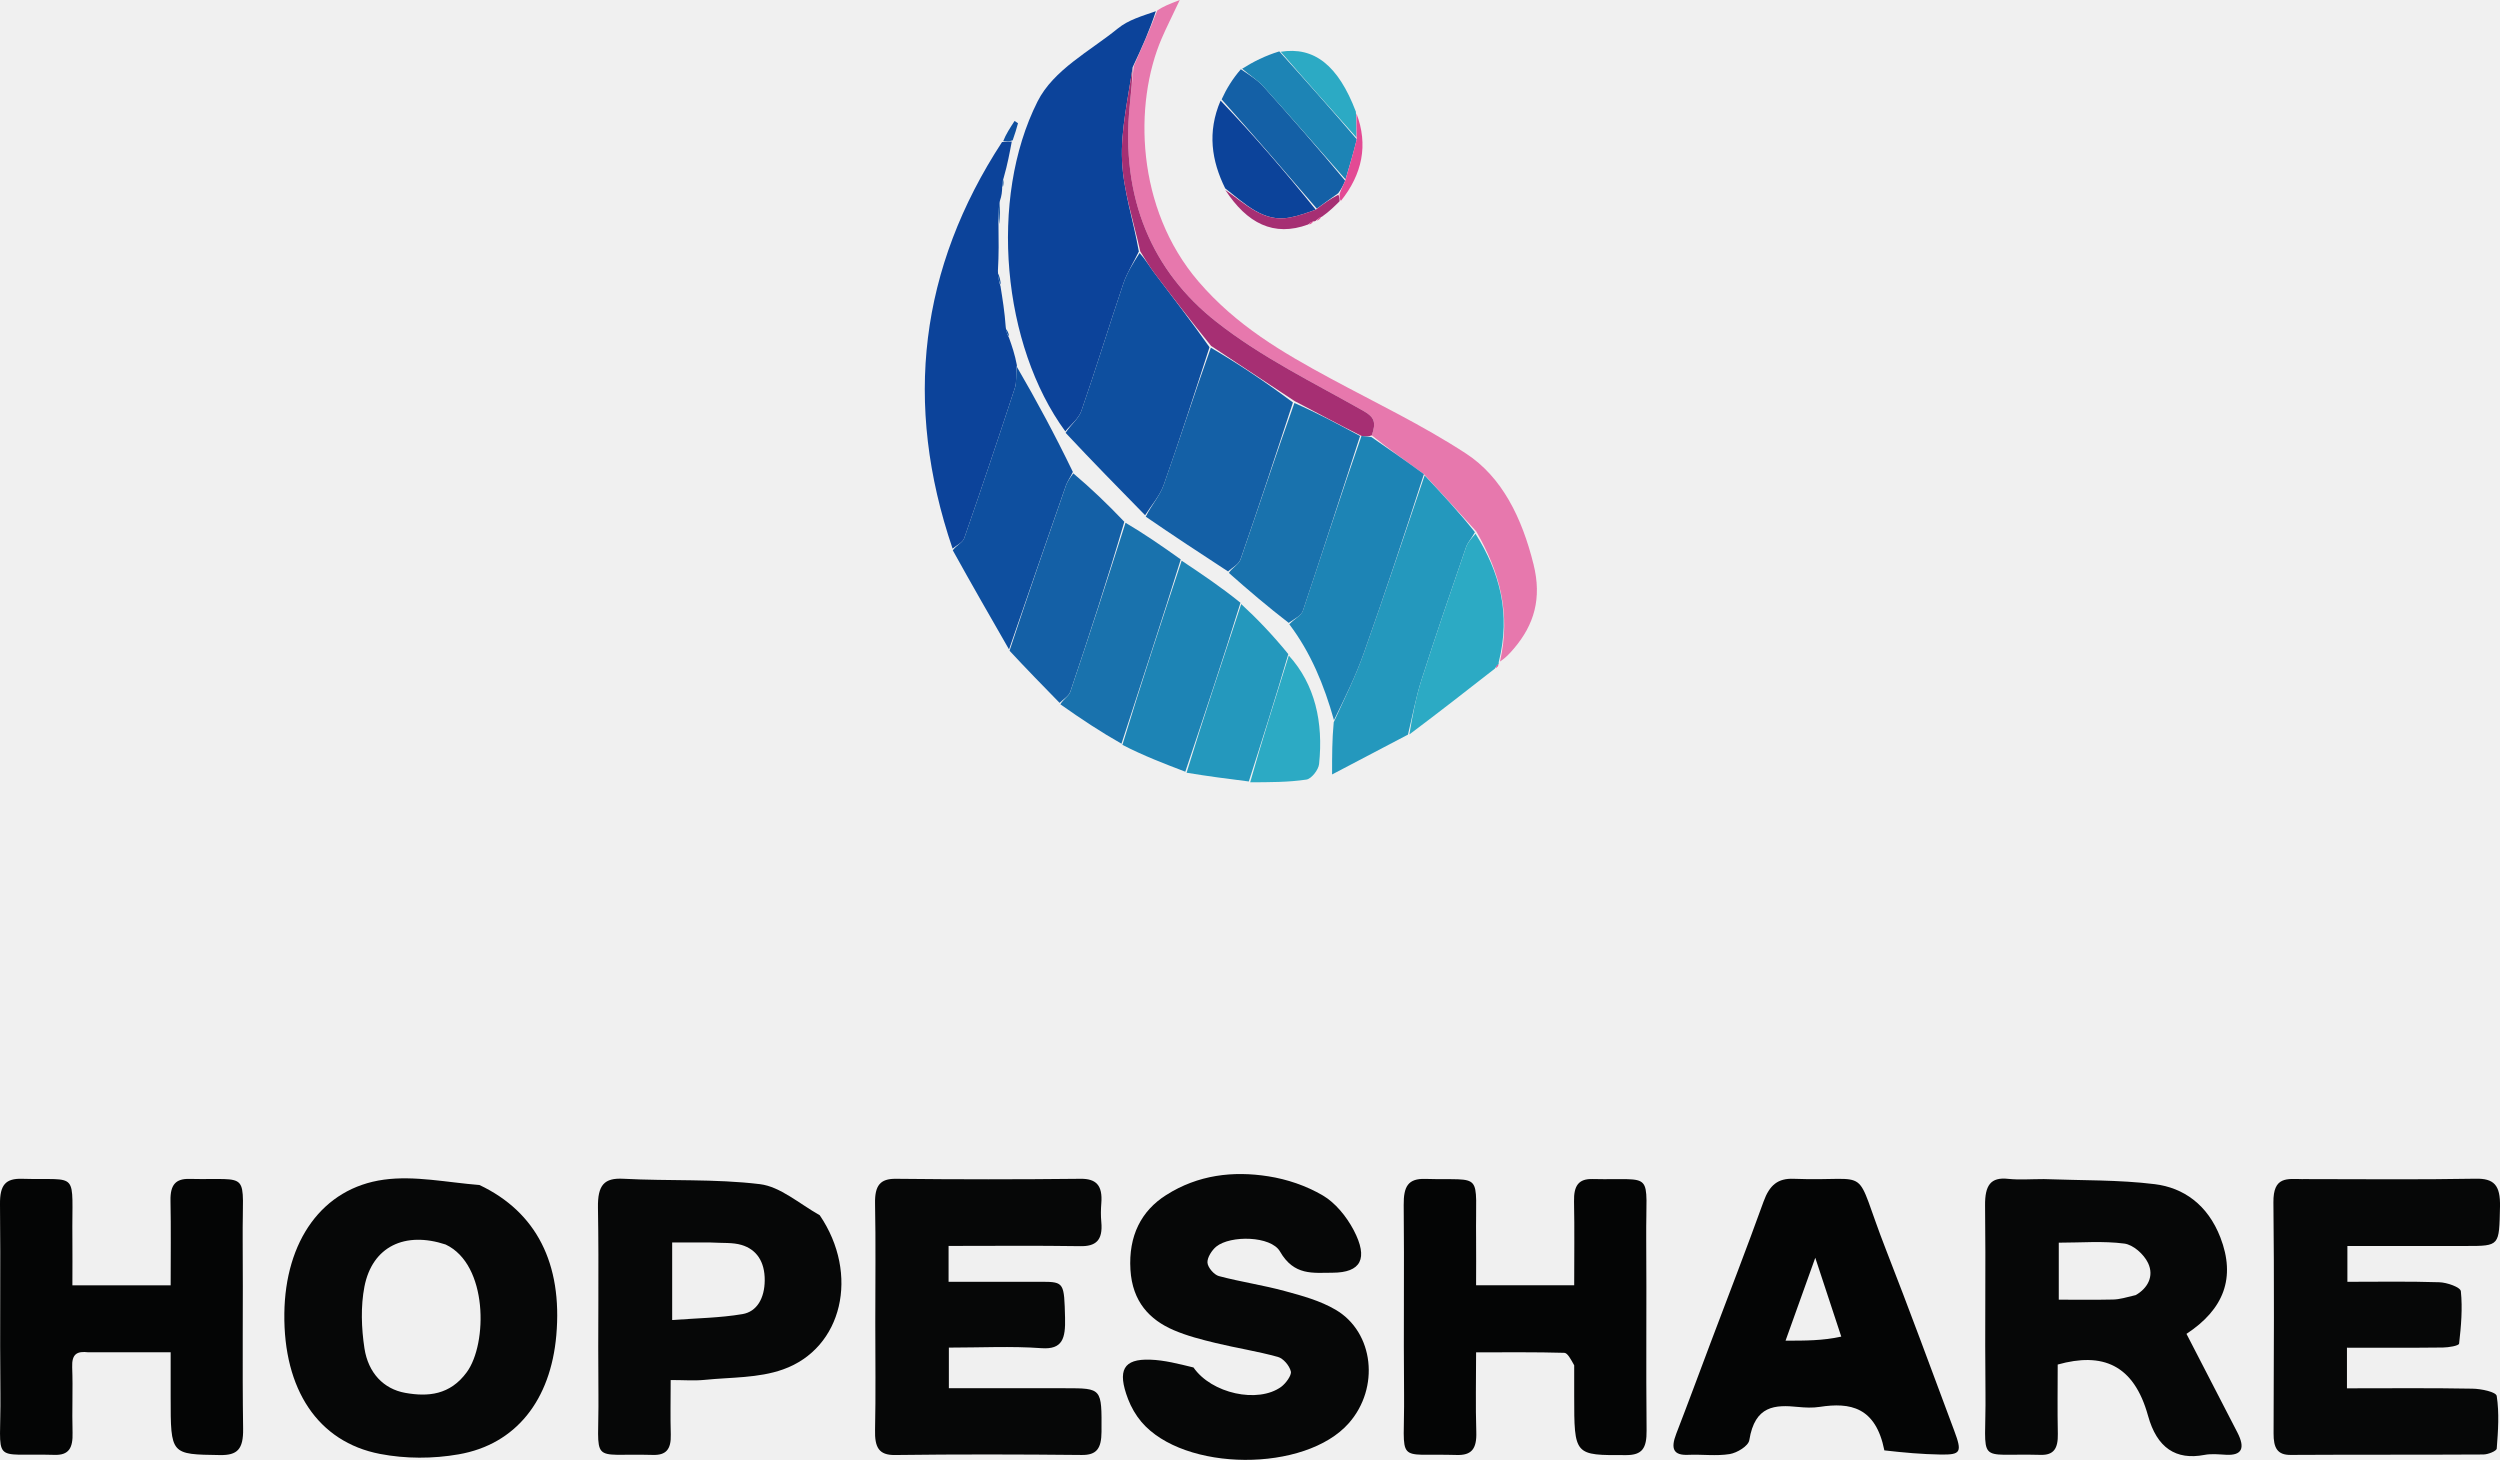
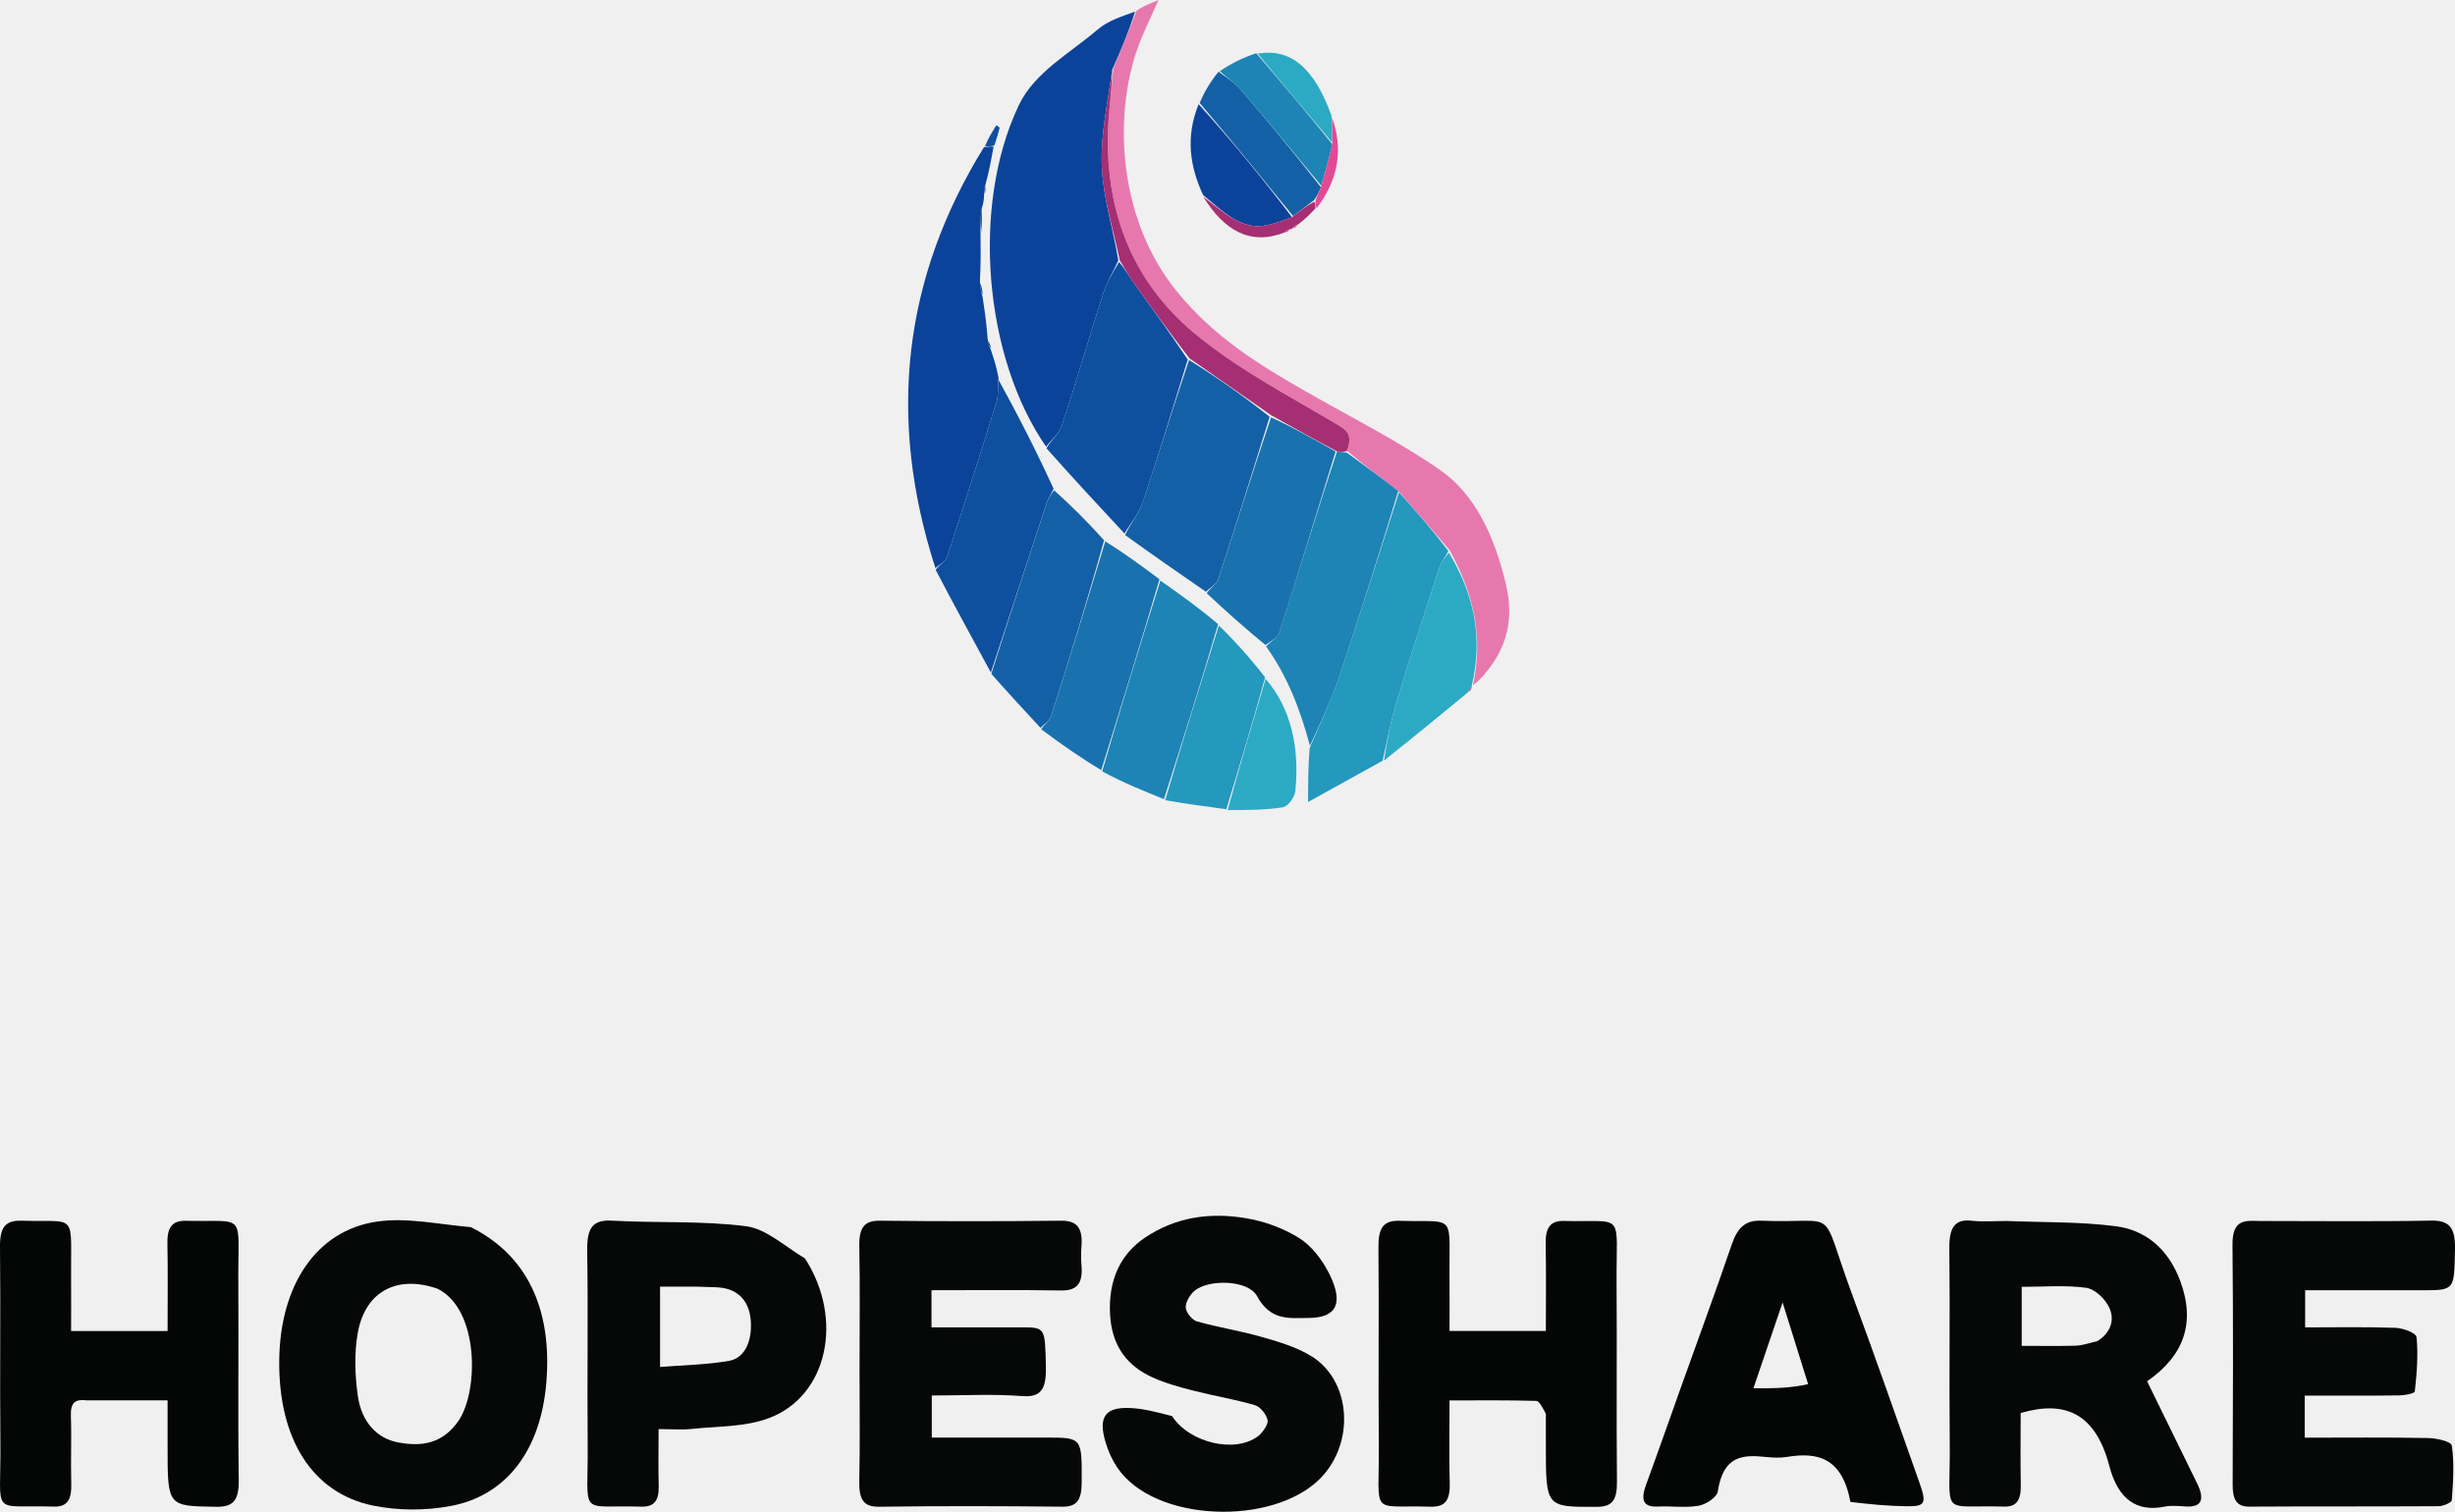
- <svg xmlns="http://www.w3.org/2000/svg" width="137" height="80" viewBox="0 0 137 80" fill="none">
+ <svg xmlns="http://www.w3.org/2000/svg" width="151" height="93" viewBox="0 0 151 93" fill="none">
  <g clip-path="url(#clip0_19_2)">
-     <path d="M112.003 64.614C114.102 64.693 116.104 64.648 118.08 64.892C119.652 65.086 120.98 66.012 121.677 67.813C122.527 70.013 121.873 71.746 119.819 73.096C120.748 74.895 121.679 76.696 122.608 78.498C123.047 79.35 122.866 79.767 121.994 79.722C121.596 79.701 121.185 79.654 120.797 79.73C119.245 80.026 118.201 79.352 117.712 77.582C116.93 74.761 115.207 74.093 112.762 74.777C112.762 75.967 112.742 77.276 112.769 78.579C112.785 79.379 112.546 79.748 111.823 79.727C108.179 79.625 108.849 80.372 108.804 76.298C108.766 72.889 108.824 69.478 108.782 66.067C108.769 64.952 109.088 64.496 110.046 64.601C110.657 64.666 111.278 64.614 112.003 64.614ZM117.04 70.97C117.683 70.603 118.058 69.945 117.716 69.218C117.48 68.718 116.888 68.209 116.413 68.148C115.243 67.996 114.048 68.099 112.821 68.099V71.222C113.854 71.222 114.827 71.237 115.801 71.214C116.158 71.206 116.515 71.098 117.042 70.97H117.04Z" fill="#060707" />
-     <path d="M47.966 72.475C47.966 70.215 47.995 68.083 47.953 65.954C47.933 64.963 48.234 64.591 49.089 64.598C52.464 64.635 55.84 64.635 59.213 64.598C60.061 64.588 60.432 64.947 60.352 65.943C60.325 66.282 60.32 66.628 60.352 66.966C60.448 67.994 60.028 68.303 59.204 68.29C56.818 68.253 54.429 68.277 51.982 68.277V70.241C53.715 70.241 55.409 70.236 57.106 70.241C58.322 70.246 58.316 70.312 58.365 72.215C58.394 73.343 58.231 73.964 57.07 73.88C55.411 73.76 53.739 73.849 51.998 73.849V76.075H54.996C56.121 76.075 57.246 76.075 58.371 76.075C60.403 76.075 60.374 76.075 60.363 78.456C60.358 79.389 60.09 79.74 59.282 79.733C55.871 79.698 52.46 79.691 49.049 79.735C48.154 79.748 47.93 79.31 47.953 78.356C47.995 76.439 47.966 74.52 47.966 72.475Z" fill="#060707" />
-     <path d="M126.202 64.614C129.425 64.614 132.549 64.651 135.669 64.593C136.663 64.575 137.027 64.937 137 66.127C136.951 68.277 137 68.28 135.138 68.28C132.999 68.28 130.859 68.28 128.637 68.28V70.243C130.296 70.243 131.986 70.212 133.676 70.267C134.091 70.28 134.83 70.535 134.855 70.76C134.953 71.701 134.868 72.679 134.759 73.629C134.745 73.749 134.183 73.841 133.872 73.844C132.138 73.865 130.403 73.854 128.613 73.854V76.08C130.941 76.08 133.216 76.056 135.493 76.099C135.96 76.106 136.788 76.274 136.821 76.502C136.964 77.436 136.897 78.422 136.821 79.381C136.81 79.52 136.341 79.706 136.085 79.706C132.564 79.727 129.044 79.709 125.523 79.73C124.798 79.735 124.588 79.342 124.592 78.553C124.608 74.331 124.63 70.112 124.583 65.894C124.568 64.449 125.333 64.604 126.208 64.617L126.202 64.614Z" fill="#060707" />
-     <path d="M26.276 64.939C29.399 66.418 30.83 69.255 30.486 73.175C30.176 76.72 28.283 79.15 25.133 79.698C23.724 79.945 22.226 79.945 20.822 79.675C17.413 79.017 15.533 76.13 15.582 71.984C15.627 68.015 17.654 65.107 21.041 64.645C22.728 64.415 24.476 64.795 26.276 64.939ZM24.427 68.201C22.188 67.462 20.402 68.306 19.971 70.506C19.762 71.581 19.804 72.787 19.971 73.885C20.181 75.249 21.032 76.119 22.206 76.329C23.45 76.552 24.664 76.452 25.581 75.194C26.72 73.634 26.749 69.297 24.423 68.201H24.427Z" fill="#060707" />
-     <path d="M65.401 74.934C66.388 76.368 68.935 76.922 70.208 75.999C70.456 75.818 70.788 75.37 70.739 75.157C70.661 74.829 70.319 74.439 70.031 74.36C68.906 74.048 67.752 73.872 66.62 73.597C65.841 73.408 65.055 73.209 64.312 72.889C63.006 72.325 62.053 71.34 61.948 69.578C61.836 67.721 62.542 66.353 63.903 65.49C65.656 64.376 67.573 64.158 69.505 64.462C70.527 64.622 71.574 64.973 72.494 65.513C73.166 65.907 73.782 66.651 74.182 67.412C75.003 68.98 74.577 69.74 73.023 69.745C71.954 69.748 70.913 69.921 70.143 68.581C69.65 67.724 67.437 67.682 66.654 68.311C66.417 68.502 66.147 68.917 66.169 69.197C66.192 69.47 66.538 69.861 66.794 69.929C67.993 70.249 69.219 70.424 70.415 70.752C71.362 71.009 72.34 71.274 73.197 71.777C75.298 73.015 75.615 76.059 73.918 77.986C71.534 80.7 64.879 80.669 62.546 77.915C62.247 77.561 61.99 77.121 61.816 76.665C61.216 75.086 61.559 74.457 63.033 74.51C63.805 74.536 64.575 74.735 65.401 74.937V74.934Z" fill="#060707" />
-     <path d="M4.847 74.106C4.215 74.032 3.929 74.195 3.956 74.926C4.001 76.117 3.941 77.315 3.976 78.505C4.001 79.358 3.769 79.751 2.985 79.727C-0.591 79.622 0.065 80.338 0.023 76.358C-0.015 72.905 0.04 69.452 0 65.999C-0.013 64.934 0.306 64.572 1.206 64.598C4.414 64.693 3.927 64.077 3.967 67.858C3.976 68.699 3.967 69.541 3.967 70.435H9.352C9.352 68.849 9.374 67.323 9.343 65.799C9.325 64.916 9.635 64.588 10.381 64.604C13.821 64.682 13.27 64.066 13.299 67.931C13.326 71.384 13.272 74.837 13.323 78.29C13.341 79.431 13 79.751 12.06 79.738C9.352 79.696 9.352 79.738 9.352 76.568V74.103C7.827 74.103 6.392 74.103 4.847 74.103V74.106Z" fill="#040505" />
-     <path d="M86.263 74.814C86.083 74.494 85.906 74.14 85.723 74.135C84.167 74.09 82.609 74.108 80.89 74.108C80.89 75.613 80.856 77.042 80.901 78.471C80.932 79.421 80.627 79.756 79.823 79.733C76.376 79.63 76.981 80.323 76.943 76.392C76.91 72.939 76.959 69.486 76.923 66.035C76.912 65.01 77.168 64.577 78.102 64.604C81.354 64.701 80.848 64.108 80.89 67.834C80.899 68.678 80.89 69.522 80.89 70.432H86.266C86.266 68.883 86.288 67.359 86.257 65.836C86.239 64.971 86.509 64.593 87.27 64.611C90.735 64.693 90.184 64.056 90.213 67.902C90.239 71.397 90.197 74.892 90.233 78.388C90.244 79.371 89.989 79.738 89.117 79.74C86.266 79.748 86.266 79.785 86.266 76.476C86.266 75.965 86.266 75.453 86.266 74.816L86.263 74.814Z" fill="#040505" />
-     <path d="M103.263 79.481C102.788 77.095 101.388 76.841 99.723 77.097C99.332 77.158 98.924 77.139 98.528 77.1C97.276 76.974 96.167 77.013 95.863 78.917C95.809 79.25 95.184 79.617 94.789 79.683C94.043 79.803 93.271 79.691 92.51 79.725C91.719 79.759 91.534 79.41 91.858 78.571C92.503 76.906 93.121 75.228 93.751 73.555C94.718 70.988 95.711 68.434 96.642 65.849C96.972 64.934 97.435 64.564 98.292 64.598C102.757 64.771 101.471 63.67 103.353 68.487C104.636 71.772 105.858 75.092 107.092 78.403C107.534 79.586 107.458 79.725 106.342 79.709C105.337 79.693 104.333 79.604 103.263 79.481ZM100.902 73.248C100.464 71.922 100.029 70.595 99.477 68.925C98.854 70.663 98.359 72.042 97.848 73.469C98.933 73.469 99.897 73.469 100.902 73.246V73.248Z" fill="#040505" />
-     <path d="M44.921 66.594C47.113 69.819 46.178 73.885 42.912 75.044C41.557 75.527 40.059 75.469 38.621 75.616C38.052 75.674 37.474 75.626 36.753 75.626C36.753 76.683 36.73 77.648 36.759 78.613C36.784 79.439 36.487 79.748 35.786 79.73C32.207 79.63 32.835 80.351 32.794 76.4C32.761 72.994 32.826 69.585 32.768 66.179C32.748 64.931 33.114 64.541 34.158 64.596C36.654 64.729 39.168 64.591 41.646 64.892C42.756 65.028 43.796 65.959 44.923 66.596M38.92 68.088H36.835V72.338C38.181 72.236 39.447 72.223 40.686 72.013C41.479 71.88 41.898 71.145 41.907 70.17C41.916 69.134 41.456 68.466 40.633 68.222C40.15 68.08 39.63 68.128 38.92 68.088Z" fill="#060707" />
-     <path d="M58.378 23.637C54.927 18.933 54.17 10.897 56.856 5.564C57.735 3.818 59.718 2.813 61.254 1.563C61.836 1.088 62.577 0.881 63.341 0.614C63.002 1.657 62.566 2.638 62.068 3.684C61.814 5.435 61.414 7.132 61.488 8.802C61.559 10.446 62.106 12.061 62.408 13.784C62.097 14.426 61.76 14.943 61.564 15.527C60.78 17.848 60.061 20.203 59.26 22.515C59.106 22.956 58.679 23.265 58.38 23.637H58.378Z" fill="#0C439A" />
-     <path d="M54.717 12.36C54.728 13.136 54.739 13.91 54.686 14.846C54.69 15.234 54.759 15.462 54.829 15.693C54.94 16.387 55.054 17.082 55.114 17.921C55.141 18.212 55.217 18.359 55.293 18.506C55.454 18.96 55.612 19.413 55.726 20.016C55.663 20.53 55.724 20.929 55.617 21.254C54.715 24.01 53.793 26.755 52.842 29.487C52.755 29.739 52.42 29.875 52.201 30.064C49.482 22.082 50.415 14.681 54.911 7.785C55.193 7.751 55.318 7.753 55.445 7.756C55.329 8.375 55.215 8.996 55.005 9.728C54.913 9.998 54.916 10.155 54.918 10.31C54.909 10.506 54.9 10.703 54.791 11.02C54.699 11.547 54.708 11.956 54.717 12.363V12.36Z" fill="#0C439A" />
-     <path d="M62.129 3.621C62.564 2.64 62.999 1.657 63.414 0.582C63.723 0.359 64.049 0.233 64.651 0C64.232 0.891 63.928 1.487 63.662 2.103C62.117 5.692 62.249 11.427 65.671 15.42C67.759 17.856 70.295 19.322 72.896 20.73C75.389 22.077 77.948 23.294 80.341 24.857C82.305 26.139 83.401 28.36 84.038 30.927C84.502 32.799 84.069 34.238 82.966 35.536C82.736 35.806 82.495 36.066 82.198 36.255C82.81 33.598 82.169 31.33 80.901 29.123C79.937 28.048 79.004 27.051 78.03 25.984C77.046 25.26 76.099 24.608 75.173 23.858C75.425 23.15 75.316 22.859 74.733 22.528C72.005 20.979 69.159 19.605 66.658 17.638C63.164 14.888 61.385 10.881 61.912 5.761C61.986 5.05 62.057 4.337 62.129 3.624V3.621Z" fill="#E34A94" fill-opacity="0.72" />
-     <path d="M58.394 23.724C58.677 23.268 59.104 22.958 59.258 22.518C60.059 20.205 60.778 17.853 61.562 15.53C61.758 14.948 62.095 14.429 62.45 13.865C62.769 14.216 62.988 14.599 63.245 14.94C64.254 16.277 65.276 17.602 66.281 19.028C65.442 21.608 64.645 24.104 63.774 26.566C63.555 27.182 63.1 27.68 62.752 28.234C61.305 26.758 59.858 25.284 58.396 23.721L58.394 23.724Z" fill="#0E4F9F" />
-     <path d="M62.787 28.312C63.097 27.683 63.555 27.182 63.772 26.566C64.642 24.107 65.439 21.611 66.355 19.054C67.92 19.972 69.393 20.963 70.853 22.056C69.893 24.99 68.96 27.827 67.982 30.646C67.884 30.932 67.533 31.094 67.299 31.317C65.808 30.342 64.314 29.364 62.785 28.312H62.787Z" fill="#1460A6" />
-     <path d="M78.07 26.052C79.004 27.049 79.937 28.045 80.825 29.165C80.631 29.518 80.428 29.723 80.339 29.983C79.508 32.405 78.675 34.825 77.894 37.269C77.584 38.237 77.398 39.262 77.155 40.258C75.822 40.958 74.492 41.656 72.998 42.44C72.998 41.37 72.998 40.539 73.088 39.579C73.699 38.237 74.289 37.054 74.733 35.803C75.88 32.571 76.963 29.303 78.07 26.052Z" fill="#2498BD" />
-     <path d="M78.03 25.982C76.963 29.303 75.88 32.568 74.733 35.803C74.289 37.057 73.702 38.237 73.101 39.464C72.559 37.529 71.824 35.756 70.654 34.209C70.945 33.903 71.304 33.743 71.4 33.462C72.467 30.282 73.494 27.083 74.61 23.889C74.845 23.907 75.001 23.931 75.155 23.952C76.099 24.605 77.046 25.26 78.03 25.984V25.982Z" fill="#1D84B5" />
-     <path d="M52.214 30.156C52.422 29.872 52.755 29.736 52.842 29.484C53.793 26.752 54.715 24.007 55.617 21.251C55.724 20.926 55.661 20.528 55.726 20.105C56.795 21.944 57.818 23.842 58.793 25.861C58.633 26.191 58.49 26.383 58.412 26.605C57.367 29.597 56.333 32.594 55.295 35.589C54.273 33.808 53.248 32.03 52.212 30.156H52.214Z" fill="#0E4F9F" />
-     <path d="M74.532 23.892C73.494 27.085 72.467 30.284 71.4 33.465C71.306 33.745 70.945 33.905 70.621 34.133C69.482 33.255 68.431 32.361 67.341 31.396C67.536 31.1 67.886 30.934 67.984 30.651C68.96 27.833 69.895 24.996 70.933 22.085C72.195 22.636 73.365 23.265 74.532 23.894V23.892Z" fill="#1972AD" />
-     <path d="M55.322 35.662C56.336 32.594 57.371 29.597 58.414 26.605C58.492 26.383 58.635 26.191 58.818 25.942C59.776 26.75 60.664 27.597 61.613 28.593C60.673 31.797 59.677 34.86 58.653 37.904C58.566 38.158 58.267 38.315 58.066 38.517C57.159 37.589 56.251 36.661 55.322 35.659V35.662Z" fill="#1460A6" />
-     <path d="M64.754 30.725C65.821 31.438 66.886 32.148 67.978 33.032C66.986 36.231 65.971 39.262 64.955 42.29C63.819 41.855 62.68 41.422 61.508 40.819C62.566 37.343 63.66 34.034 64.756 30.722L64.754 30.725Z" fill="#1D84B5" />
-     <path d="M64.705 30.657C63.66 34.034 62.564 37.343 61.457 40.754C60.345 40.127 59.247 39.401 58.108 38.596C58.269 38.315 58.57 38.161 58.655 37.906C59.682 34.86 60.675 31.8 61.68 28.648C62.673 29.233 63.664 29.912 64.705 30.657Z" fill="#1972AD" />
-     <path d="M65.024 42.345C65.971 39.259 66.986 36.231 68.018 33.103C68.882 33.895 69.732 34.783 70.599 35.845C69.889 38.286 69.161 40.557 68.435 42.825C67.321 42.684 66.21 42.542 65.024 42.345Z" fill="#2498BD" />
-     <path d="M77.233 40.25C77.398 39.259 77.584 38.237 77.894 37.269C78.675 34.825 79.508 32.405 80.339 29.983C80.428 29.723 80.631 29.518 80.856 29.246C82.167 31.33 82.808 33.598 82.129 36.289C82.122 36.396 82.142 36.409 82.093 36.412C82.006 36.488 81.966 36.561 81.924 36.635C80.385 37.838 78.847 39.039 77.231 40.25H77.233Z" fill="#2CAAC4" />
-     <path d="M67.143 10.328C66.395 8.813 66.149 7.239 66.888 5.514C68.739 7.449 70.451 9.442 72.101 11.492C71.585 11.678 71.134 11.833 70.677 11.922C69.239 12.203 68.223 11.157 67.143 10.325V10.328Z" fill="#0C439A" />
-     <path d="M68.509 42.872C69.161 40.557 69.886 38.289 70.627 35.922C72.065 37.51 72.525 39.577 72.286 41.868C72.253 42.193 71.86 42.681 71.594 42.72C70.601 42.87 69.589 42.864 68.509 42.87V42.872Z" fill="#2CAAC4" />
-     <path d="M72.163 11.435C70.451 9.444 68.737 7.452 66.946 5.446C67.205 4.874 67.544 4.318 68 3.794C68.496 4.132 68.913 4.384 69.241 4.748C70.752 6.424 72.237 8.131 73.715 9.906C73.599 10.176 73.498 10.365 73.333 10.59C72.9 10.894 72.529 11.162 72.161 11.432L72.163 11.435Z" fill="#1460A6" />
-     <path d="M73.733 9.827C72.237 8.131 70.752 6.424 69.241 4.748C68.913 4.384 68.496 4.132 68.069 3.768C68.683 3.377 69.346 3.049 70.105 2.816C71.581 4.455 72.958 5.994 74.351 7.633C74.155 8.43 73.945 9.127 73.735 9.827H73.733Z" fill="#1D84B5" />
-     <path d="M74.336 7.536C72.958 5.997 71.579 4.455 70.183 2.837C72.009 2.543 73.333 3.569 74.302 6.12C74.336 6.715 74.336 7.124 74.336 7.536Z" fill="#2CAAC4" />
-     <path d="M72.099 11.495C72.532 11.165 72.9 10.897 73.342 10.672C73.414 10.818 73.411 10.923 73.409 11.028C73.137 11.301 72.867 11.573 72.456 11.865C72.246 11.956 72.177 12.027 72.105 12.098C72.105 12.098 72.067 12.137 71.976 12.132C71.817 12.184 71.75 12.245 71.686 12.302C69.799 13 68.335 12.234 67.147 10.412C68.225 11.157 69.239 12.203 70.677 11.922C71.134 11.833 71.585 11.678 72.101 11.492L72.099 11.495Z" fill="#A62F73" />
-     <path d="M73.481 11.007C73.409 10.923 73.411 10.818 73.407 10.635C73.498 10.367 73.599 10.179 73.715 9.909C73.943 9.13 74.153 8.43 74.349 7.635C74.336 7.127 74.338 6.718 74.331 6.214C74.994 7.945 74.648 9.549 73.481 11.01V11.007Z" fill="#E34A94" />
-     <path d="M55.494 7.69C55.32 7.751 55.193 7.748 54.974 7.738C55.119 7.363 55.36 6.996 55.599 6.628C55.661 6.67 55.724 6.712 55.786 6.754C55.706 7.045 55.623 7.336 55.494 7.69Z" fill="#0E4F9F" />
-     <path d="M54.755 12.279C54.71 11.954 54.701 11.547 54.757 11.109C54.814 11.453 54.802 11.825 54.755 12.279Z" fill="#0E4F9F" />
-     <path d="M54.846 15.611C54.759 15.462 54.69 15.234 54.675 14.961C54.773 15.121 54.82 15.328 54.846 15.611Z" fill="#0E4F9F" />
-     <path d="M54.958 10.257C54.916 10.152 54.913 9.995 54.96 9.819C55.007 9.935 55.003 10.071 54.958 10.257Z" fill="#0E4F9F" />
-     <path d="M55.304 18.433C55.217 18.357 55.141 18.21 55.112 18.024C55.21 18.11 55.262 18.236 55.304 18.433Z" fill="#0E4F9F" />
-     <path d="M72.177 12.095C72.177 12.027 72.246 11.954 72.387 11.878C72.387 11.946 72.32 12.019 72.177 12.095Z" fill="#E34A94" />
-     <path d="M81.975 36.608C81.966 36.559 82.007 36.485 82.101 36.399C82.13 36.467 82.085 36.532 81.975 36.608Z" fill="#E34A94" />
-     <path d="M71.748 12.308C71.748 12.242 71.817 12.184 71.949 12.127C71.949 12.19 71.88 12.253 71.748 12.308Z" fill="#E34A94" />
-     <path d="M74.61 23.889C73.362 23.262 72.195 22.633 70.947 21.98C69.393 20.963 67.92 19.972 66.37 18.957C65.276 17.604 64.254 16.28 63.245 14.943C62.986 14.602 62.769 14.219 62.488 13.776C62.106 12.069 61.557 10.451 61.486 8.807C61.414 7.137 61.812 5.438 62.066 3.689C62.057 4.337 61.986 5.05 61.912 5.761C61.388 10.881 63.164 14.89 66.658 17.638C69.159 19.605 72.005 20.979 74.733 22.528C75.316 22.859 75.425 23.15 75.173 23.858C75.001 23.931 74.845 23.91 74.61 23.889Z" fill="#A62F73" />
+     <path d="M123.449 75.114C125.762 75.205 127.969 75.153 130.147 75.437C131.879 75.662 133.343 76.739 134.111 78.832C135.048 81.39 134.327 83.405 132.063 84.974C133.087 87.065 134.113 89.159 135.137 91.253C135.621 92.244 135.422 92.729 134.46 92.677C134.022 92.653 133.569 92.598 133.141 92.686C131.431 93.031 130.28 92.247 129.741 90.19C128.88 86.91 126.98 86.133 124.286 86.928C124.286 88.312 124.264 89.833 124.293 91.348C124.31 92.278 124.047 92.707 123.25 92.683C119.234 92.564 119.972 93.433 119.923 88.696C119.881 84.734 119.945 80.768 119.898 76.802C119.884 75.507 120.236 74.977 121.291 75.099C121.965 75.175 122.649 75.114 123.449 75.114ZM129 82.502C129.709 82.076 130.122 81.311 129.746 80.466C129.485 79.884 128.833 79.293 128.309 79.223C127.019 79.046 125.703 79.165 124.35 79.165V82.795C125.489 82.795 126.562 82.813 127.634 82.786C128.028 82.777 128.422 82.652 129.003 82.502H129Z" fill="#060707" />
+     <path d="M52.868 84.252C52.868 81.625 52.9 79.147 52.853 76.671C52.831 75.519 53.163 75.086 54.105 75.096C57.826 75.138 61.546 75.138 65.264 75.096C66.199 75.083 66.608 75.501 66.519 76.659C66.489 77.052 66.484 77.455 66.519 77.848C66.625 79.043 66.162 79.403 65.254 79.387C62.624 79.345 59.991 79.372 57.294 79.372V81.655C59.204 81.655 61.071 81.649 62.941 81.655C64.282 81.661 64.275 81.737 64.329 83.95C64.361 85.261 64.181 85.983 62.902 85.886C61.074 85.746 59.231 85.849 57.312 85.849V88.437H60.616C61.856 88.437 63.096 88.437 64.336 88.437C66.576 88.437 66.543 88.437 66.531 91.205C66.526 92.29 66.231 92.698 65.34 92.689C61.581 92.65 57.821 92.64 54.061 92.692C53.074 92.707 52.828 92.198 52.853 91.089C52.9 88.861 52.868 86.629 52.868 84.252Z" fill="#060707" />
+     <path d="M139.098 75.114C142.651 75.114 146.094 75.156 149.533 75.09C150.628 75.068 151.03 75.489 151 76.873C150.946 79.372 151 79.375 148.948 79.375C146.591 79.375 144.231 79.375 141.783 79.375V81.658C143.611 81.658 145.474 81.621 147.336 81.686C147.794 81.701 148.608 81.996 148.635 82.259C148.744 83.353 148.65 84.49 148.53 85.593C148.515 85.733 147.895 85.84 147.553 85.843C145.641 85.868 143.729 85.855 141.756 85.855V88.443C144.322 88.443 146.829 88.416 149.339 88.465C149.853 88.474 150.766 88.669 150.803 88.934C150.961 90.019 150.887 91.165 150.803 92.281C150.791 92.442 150.274 92.659 149.991 92.659C146.111 92.683 142.231 92.662 138.35 92.686C137.551 92.692 137.319 92.235 137.324 91.317C137.341 86.41 137.366 81.506 137.314 76.601C137.297 74.922 138.141 75.102 139.106 75.117L139.098 75.114Z" fill="#060707" />
+     <path d="M28.961 75.492C32.403 77.211 33.98 80.509 33.602 85.066C33.26 89.187 31.173 92.012 27.701 92.65C26.148 92.936 24.497 92.936 22.95 92.622C19.192 91.857 17.121 88.501 17.175 83.682C17.224 79.067 19.458 75.687 23.191 75.15C25.051 74.882 26.978 75.324 28.961 75.492ZM26.924 79.284C24.456 78.424 22.487 79.406 22.012 81.963C21.781 83.213 21.828 84.615 22.012 85.892C22.244 87.477 23.181 88.489 24.475 88.733C25.846 88.992 27.184 88.876 28.196 87.413C29.451 85.599 29.483 80.558 26.919 79.284H26.924Z" fill="#060707" />
+     <path d="M72.085 87.111C73.172 88.778 75.98 89.421 77.382 88.349C77.656 88.138 78.022 87.617 77.968 87.37C77.882 86.989 77.505 86.535 77.188 86.444C75.948 86.081 74.676 85.877 73.428 85.557C72.57 85.337 71.703 85.106 70.884 84.734C69.445 84.078 68.394 82.932 68.278 80.884C68.155 78.726 68.933 77.135 70.434 76.132C72.365 74.837 74.479 74.584 76.607 74.937C77.734 75.123 78.888 75.531 79.902 76.159C80.643 76.617 81.322 77.482 81.762 78.366C82.668 80.189 82.198 81.073 80.485 81.079C79.306 81.082 78.16 81.283 77.311 79.726C76.767 78.729 74.329 78.68 73.465 79.412C73.204 79.634 72.907 80.116 72.931 80.442C72.956 80.759 73.337 81.213 73.62 81.292C74.942 81.664 76.292 81.868 77.611 82.249C78.654 82.548 79.732 82.856 80.677 83.441C82.992 84.88 83.342 88.419 81.472 90.659C78.844 93.814 71.509 93.777 68.938 90.577C68.608 90.165 68.325 89.653 68.133 89.123C67.471 87.288 67.85 86.556 69.474 86.617C70.325 86.648 71.174 86.879 72.085 87.114V87.111Z" fill="#060707" />
+     <path d="M5.342 86.148C4.646 86.063 4.331 86.252 4.36 87.102C4.41 88.486 4.343 89.879 4.383 91.263C4.41 92.253 4.154 92.71 3.29 92.683C-0.652 92.561 0.072 93.393 0.025 88.766C-0.017 84.752 0.045 80.738 0 76.723C-0.014 75.486 0.337 75.065 1.329 75.096C4.865 75.205 4.328 74.489 4.373 78.884C4.383 79.863 4.373 80.841 4.373 81.881H10.308C10.308 80.037 10.332 78.263 10.298 76.492C10.278 75.464 10.62 75.083 11.442 75.102C15.234 75.193 14.626 74.477 14.658 78.97C14.687 82.984 14.628 86.998 14.685 91.013C14.705 92.339 14.328 92.71 13.292 92.695C10.308 92.646 10.308 92.695 10.308 89.01V86.145C8.627 86.145 7.045 86.145 5.342 86.145V86.148Z" fill="#040505" />
+     <path d="M95.079 86.971C94.879 86.599 94.685 86.188 94.483 86.181C92.768 86.13 91.051 86.151 89.156 86.151C89.156 87.901 89.119 89.562 89.168 91.223C89.203 92.326 88.866 92.716 87.98 92.689C84.181 92.57 84.848 93.375 84.806 88.806C84.769 84.791 84.823 80.777 84.784 76.766C84.771 75.574 85.054 75.071 86.083 75.102C89.668 75.215 89.109 74.526 89.156 78.857C89.166 79.838 89.156 80.82 89.156 81.878H95.081C95.081 80.076 95.106 78.305 95.071 76.534C95.052 75.528 95.349 75.09 96.188 75.111C100.007 75.205 99.4 74.465 99.431 78.936C99.461 82.999 99.414 87.062 99.454 91.125C99.466 92.269 99.185 92.695 98.223 92.698C95.081 92.707 95.081 92.75 95.081 88.903C95.081 88.309 95.081 87.715 95.081 86.974L95.079 86.971Z" fill="#040505" />
+     <path d="M113.816 92.397C113.292 89.623 111.749 89.327 109.913 89.626C109.483 89.696 109.033 89.674 108.597 89.629C107.217 89.483 105.994 89.528 105.659 91.741C105.6 92.128 104.911 92.555 104.476 92.631C103.654 92.771 102.802 92.64 101.963 92.68C101.092 92.72 100.888 92.314 101.245 91.339C101.956 89.403 102.638 87.453 103.331 85.508C104.397 82.524 105.492 79.555 106.518 76.549C106.882 75.486 107.391 75.056 108.336 75.096C113.257 75.297 111.84 74.017 113.914 79.616C115.329 83.435 116.675 87.294 118.036 91.144C118.523 92.518 118.439 92.68 117.209 92.662C116.102 92.643 114.995 92.54 113.816 92.397ZM111.213 85.151C110.73 83.609 110.251 82.067 109.643 80.125C108.956 82.146 108.41 83.749 107.847 85.407C109.042 85.407 110.105 85.407 111.213 85.148V85.151Z" fill="#040505" />
+     <path d="M49.511 77.415C51.928 81.164 50.897 85.892 47.297 87.239C45.803 87.8 44.152 87.733 42.568 87.904C41.94 87.971 41.303 87.916 40.508 87.916C40.508 89.144 40.484 90.266 40.516 91.388C40.543 92.348 40.215 92.707 39.443 92.686C35.499 92.57 36.19 93.408 36.146 88.815C36.109 84.856 36.18 80.893 36.116 76.934C36.094 75.483 36.498 75.028 37.649 75.093C40.4 75.248 43.171 75.086 45.902 75.437C47.125 75.596 48.271 76.677 49.514 77.418M42.898 79.153H40.599V84.094C42.083 83.975 43.478 83.959 44.844 83.716C45.717 83.56 46.18 82.707 46.19 81.573C46.2 80.369 45.693 79.591 44.785 79.308C44.253 79.143 43.68 79.198 42.898 79.153Z" fill="#060707" />
+     <path d="M64.344 27.479C60.54 22.01 59.706 12.668 62.666 6.468C63.635 4.438 65.82 3.271 67.513 1.817C68.155 1.265 68.972 1.024 69.814 0.713C69.44 1.926 68.96 3.066 68.411 4.283C68.131 6.319 67.69 8.291 67.771 10.232C67.85 12.144 68.453 14.021 68.785 16.024C68.443 16.77 68.072 17.371 67.855 18.051C66.991 20.748 66.199 23.485 65.316 26.174C65.146 26.686 64.676 27.046 64.346 27.479H64.344Z" fill="#0C439A" />
+     <path d="M60.309 14.369C60.321 15.271 60.333 16.17 60.274 17.258C60.279 17.709 60.355 17.974 60.431 18.243C60.554 19.05 60.68 19.858 60.746 20.834C60.776 21.172 60.86 21.343 60.943 21.513C61.12 22.041 61.295 22.568 61.421 23.269C61.352 23.866 61.418 24.33 61.3 24.708C60.306 27.911 59.29 31.103 58.242 34.279C58.146 34.571 57.776 34.73 57.535 34.949C54.538 25.671 55.567 17.066 60.523 9.05C60.833 9.01 60.97 9.013 61.111 9.016C60.983 9.736 60.857 10.458 60.626 11.308C60.525 11.622 60.528 11.805 60.53 11.985C60.52 12.214 60.51 12.442 60.39 12.811C60.289 13.424 60.299 13.899 60.309 14.372V14.369Z" fill="#0C439A" />
+     <path d="M68.478 4.209C68.957 3.069 69.437 1.926 69.895 0.677C70.234 0.418 70.594 0.271 71.258 0C70.795 1.036 70.461 1.728 70.168 2.445C68.465 6.617 68.61 13.284 72.382 17.926C74.683 20.757 77.478 22.461 80.345 24.098C83.093 25.665 85.913 27.079 88.551 28.896C90.716 30.386 91.924 32.968 92.626 35.952C93.137 38.128 92.66 39.802 91.445 41.311C91.191 41.625 90.925 41.926 90.598 42.146C91.272 39.058 90.566 36.422 89.168 33.855C88.106 32.605 87.077 31.447 86.004 30.206C84.919 29.365 83.876 28.606 82.855 27.735C83.133 26.912 83.012 26.573 82.37 26.189C79.363 24.388 76.226 22.791 73.47 20.504C69.619 17.307 67.658 12.649 68.239 6.697C68.32 5.871 68.399 5.042 68.478 4.212V4.209Z" fill="#E34A94" fill-opacity="0.72" />
+     <path d="M64.361 27.579C64.674 27.049 65.144 26.689 65.313 26.177C66.197 23.488 66.989 20.754 67.853 18.054C68.069 17.377 68.441 16.774 68.832 16.118C69.184 16.527 69.425 16.972 69.708 17.368C70.82 18.922 71.947 20.462 73.054 22.12C72.129 25.119 71.251 28.021 70.291 30.883C70.05 31.599 69.548 32.179 69.164 32.822C67.57 31.106 65.975 29.393 64.364 27.576L64.361 27.579Z" fill="#0E4F9F" />
+     <path d="M69.203 32.913C69.545 32.182 70.05 31.599 70.288 30.883C71.248 28.024 72.127 25.122 73.135 22.15C74.86 23.217 76.484 24.369 78.093 25.64C77.035 29.051 76.007 32.349 74.929 35.626C74.821 35.958 74.435 36.147 74.176 36.406C72.533 35.272 70.886 34.135 69.201 32.913H69.203Z" fill="#1460A6" />
+     <path d="M86.048 30.286C87.077 31.444 88.106 32.602 89.085 33.904C88.871 34.315 88.647 34.553 88.548 34.855C87.633 37.671 86.715 40.485 85.854 43.325C85.512 44.45 85.308 45.642 85.04 46.8C83.571 47.614 82.104 48.425 80.458 49.336C80.458 48.093 80.458 47.126 80.556 46.011C81.231 44.45 81.88 43.075 82.37 41.622C83.635 37.863 84.828 34.065 86.048 30.286Z" fill="#2498BD" />
+     <path d="M86.004 30.203C84.828 34.065 83.635 37.86 82.37 41.621C81.88 43.078 81.233 44.45 80.571 45.877C79.973 43.627 79.164 41.567 77.874 39.768C78.194 39.412 78.591 39.226 78.696 38.9C79.872 35.202 81.004 31.484 82.235 27.771C82.493 27.792 82.665 27.82 82.835 27.844C83.876 28.603 84.919 29.365 86.004 30.206V30.203Z" fill="#1D84B5" />
+     <path d="M57.55 35.056C57.779 34.727 58.146 34.568 58.242 34.276C59.29 31.1 60.306 27.908 61.3 24.705C61.418 24.327 61.349 23.863 61.421 23.373C62.599 25.509 63.726 27.716 64.802 30.063C64.624 30.447 64.467 30.67 64.381 30.929C63.229 34.407 62.09 37.891 60.946 41.372C59.819 39.302 58.689 37.235 57.548 35.056H57.55Z" fill="#0E4F9F" />
+     <path d="M82.148 27.774C81.004 31.487 79.872 35.205 78.696 38.903C78.593 39.229 78.194 39.415 77.838 39.68C76.583 38.659 75.424 37.619 74.223 36.498C74.437 36.153 74.823 35.961 74.932 35.632C76.007 32.355 77.038 29.057 78.182 25.674C79.572 26.314 80.862 27.046 82.148 27.777V27.774Z" fill="#1972AD" />
+     <path d="M60.975 41.457C62.092 37.891 63.234 34.407 64.383 30.929C64.469 30.67 64.627 30.447 64.829 30.158C65.884 31.096 66.863 32.081 67.909 33.239C66.873 36.964 65.776 40.524 64.646 44.063C64.55 44.359 64.221 44.542 63.999 44.776C63 43.697 61.999 42.618 60.975 41.454V41.457Z" fill="#1460A6" />
+     <path d="M71.371 35.717C72.547 36.547 73.721 37.373 74.924 38.4C73.832 42.118 72.712 45.642 71.593 49.163C70.34 48.657 69.085 48.154 67.793 47.453C68.96 43.411 70.165 39.564 71.374 35.714L71.371 35.717Z" fill="#1D84B5" />
+     <path d="M71.317 35.638C70.165 39.564 68.957 43.411 67.737 47.376C66.512 46.648 65.301 45.803 64.046 44.868C64.223 44.542 64.555 44.362 64.649 44.066C65.781 40.524 66.876 36.967 67.983 33.303C69.078 33.983 70.17 34.773 71.317 35.638Z" fill="#1972AD" />
+     <path d="M71.669 49.227C72.712 45.639 73.832 42.118 74.969 38.482C75.921 39.403 76.858 40.436 77.813 41.67C77.031 44.508 76.228 47.148 75.429 49.784C74.201 49.62 72.975 49.455 71.669 49.227Z" fill="#2498BD" />
+     <path d="M85.126 46.791C85.308 45.639 85.512 44.45 85.854 43.325C86.715 40.485 87.633 37.671 88.548 34.855C88.647 34.553 88.871 34.315 89.119 33.998C90.564 36.422 91.27 39.058 90.522 42.185C90.514 42.31 90.537 42.326 90.482 42.329C90.386 42.417 90.342 42.502 90.295 42.588C88.6 43.987 86.905 45.383 85.123 46.791H85.126Z" fill="#2CAAC4" />
+     <path d="M74.004 12.006C73.18 10.245 72.909 8.416 73.724 6.41C75.763 8.66 77.65 10.976 79.469 13.36C78.9 13.576 78.403 13.756 77.899 13.86C76.314 14.186 75.195 12.97 74.004 12.003V12.006Z" fill="#0C439A" />
+     <path d="M75.51 49.839C76.228 47.148 77.028 44.511 77.845 41.759C79.43 43.606 79.936 46.008 79.673 48.672C79.636 49.05 79.203 49.617 78.91 49.662C77.815 49.836 76.701 49.83 75.51 49.836V49.839Z" fill="#2CAAC4" />
+     <path d="M79.538 13.293C77.65 10.979 75.761 8.663 73.787 6.331C74.073 5.666 74.447 5.02 74.949 4.411C75.495 4.804 75.955 5.096 76.317 5.52C77.983 7.468 79.619 9.452 81.248 11.516C81.12 11.83 81.009 12.049 80.827 12.311C80.35 12.665 79.941 12.976 79.535 13.29L79.538 13.293Z" fill="#1460A6" />
+     <path d="M81.268 11.424C79.619 9.452 77.983 7.468 76.317 5.52C75.955 5.096 75.495 4.804 75.025 4.38C75.702 3.926 76.433 3.545 77.269 3.274C78.896 5.179 80.414 6.968 81.949 8.873C81.733 9.8 81.501 10.61 81.27 11.424H81.268Z" fill="#1D84B5" />
+     <path d="M81.932 8.76C80.414 6.971 78.893 5.179 77.355 3.298C79.368 2.957 80.827 4.148 81.895 7.114C81.932 7.806 81.932 8.282 81.932 8.76Z" fill="#2CAAC4" />
+     <path d="M79.466 13.363C79.944 12.979 80.35 12.668 80.837 12.406C80.916 12.576 80.913 12.698 80.911 12.82C80.611 13.137 80.313 13.454 79.86 13.793C79.629 13.899 79.553 13.982 79.474 14.064C79.474 14.064 79.432 14.11 79.331 14.104C79.156 14.164 79.083 14.235 79.011 14.302C76.932 15.112 75.318 14.222 74.009 12.104C75.197 12.97 76.314 14.186 77.899 13.86C78.403 13.756 78.9 13.576 79.469 13.36L79.466 13.363Z" fill="#A62F73" />
+     <path d="M80.99 12.796C80.911 12.698 80.913 12.576 80.908 12.363C81.009 12.052 81.12 11.833 81.248 11.519C81.499 10.613 81.73 9.8 81.947 8.876C81.932 8.285 81.934 7.809 81.927 7.224C82.658 9.236 82.276 11.101 80.99 12.799V12.796Z" fill="#E34A94" />
+     <path d="M61.165 8.94C60.973 9.01 60.833 9.007 60.591 8.995C60.751 8.559 61.017 8.132 61.28 7.706C61.349 7.754 61.418 7.803 61.487 7.852C61.398 8.19 61.307 8.529 61.165 8.94Z" fill="#0E4F9F" />
+     <path d="M60.351 14.274C60.301 13.896 60.291 13.424 60.353 12.915C60.415 13.314 60.403 13.747 60.351 14.274Z" fill="#0E4F9F" />
+     <path d="M60.451 18.148C60.355 17.974 60.279 17.709 60.262 17.392C60.37 17.578 60.422 17.819 60.451 18.148Z" fill="#0E4F9F" />
+     <path d="M60.574 11.924C60.527 11.802 60.525 11.619 60.577 11.415C60.628 11.549 60.623 11.708 60.574 11.924Z" fill="#0E4F9F" />
+     <path d="M60.956 21.428C60.86 21.34 60.776 21.169 60.744 20.953C60.852 21.053 60.909 21.199 60.956 21.428Z" fill="#0E4F9F" />
+     <path d="M79.553 14.061C79.553 13.982 79.629 13.896 79.784 13.808C79.784 13.887 79.71 13.972 79.553 14.061Z" fill="#E34A94" />
+     <path d="M90.352 42.557C90.342 42.499 90.387 42.414 90.491 42.313C90.523 42.393 90.473 42.469 90.352 42.557Z" fill="#E34A94" />
+     <path d="M79.08 14.308C79.08 14.232 79.156 14.164 79.302 14.097C79.302 14.171 79.225 14.244 79.08 14.308Z" fill="#E34A94" />
+     <path d="M82.235 27.771C80.859 27.043 79.572 26.311 78.197 25.552C76.484 24.369 74.86 23.217 73.153 22.038C71.947 20.465 70.82 18.925 69.708 17.371C69.422 16.975 69.184 16.53 68.874 16.015C68.453 14.03 67.848 12.15 67.769 10.239C67.69 8.297 68.128 6.322 68.409 4.289C68.399 5.042 68.32 5.871 68.239 6.697C67.661 12.649 69.619 17.31 73.47 20.504C76.226 22.791 79.363 24.388 82.37 26.189C83.012 26.573 83.133 26.912 82.855 27.735C82.665 27.82 82.493 27.795 82.235 27.771Z" fill="#A62F73" />
  </g>
  <defs>
    <clipPath id="clip0_19_2">
-       <rect width="137" height="80" fill="white" />
+       <rect width="151" height="93" fill="white" />
    </clipPath>
  </defs>
</svg>
